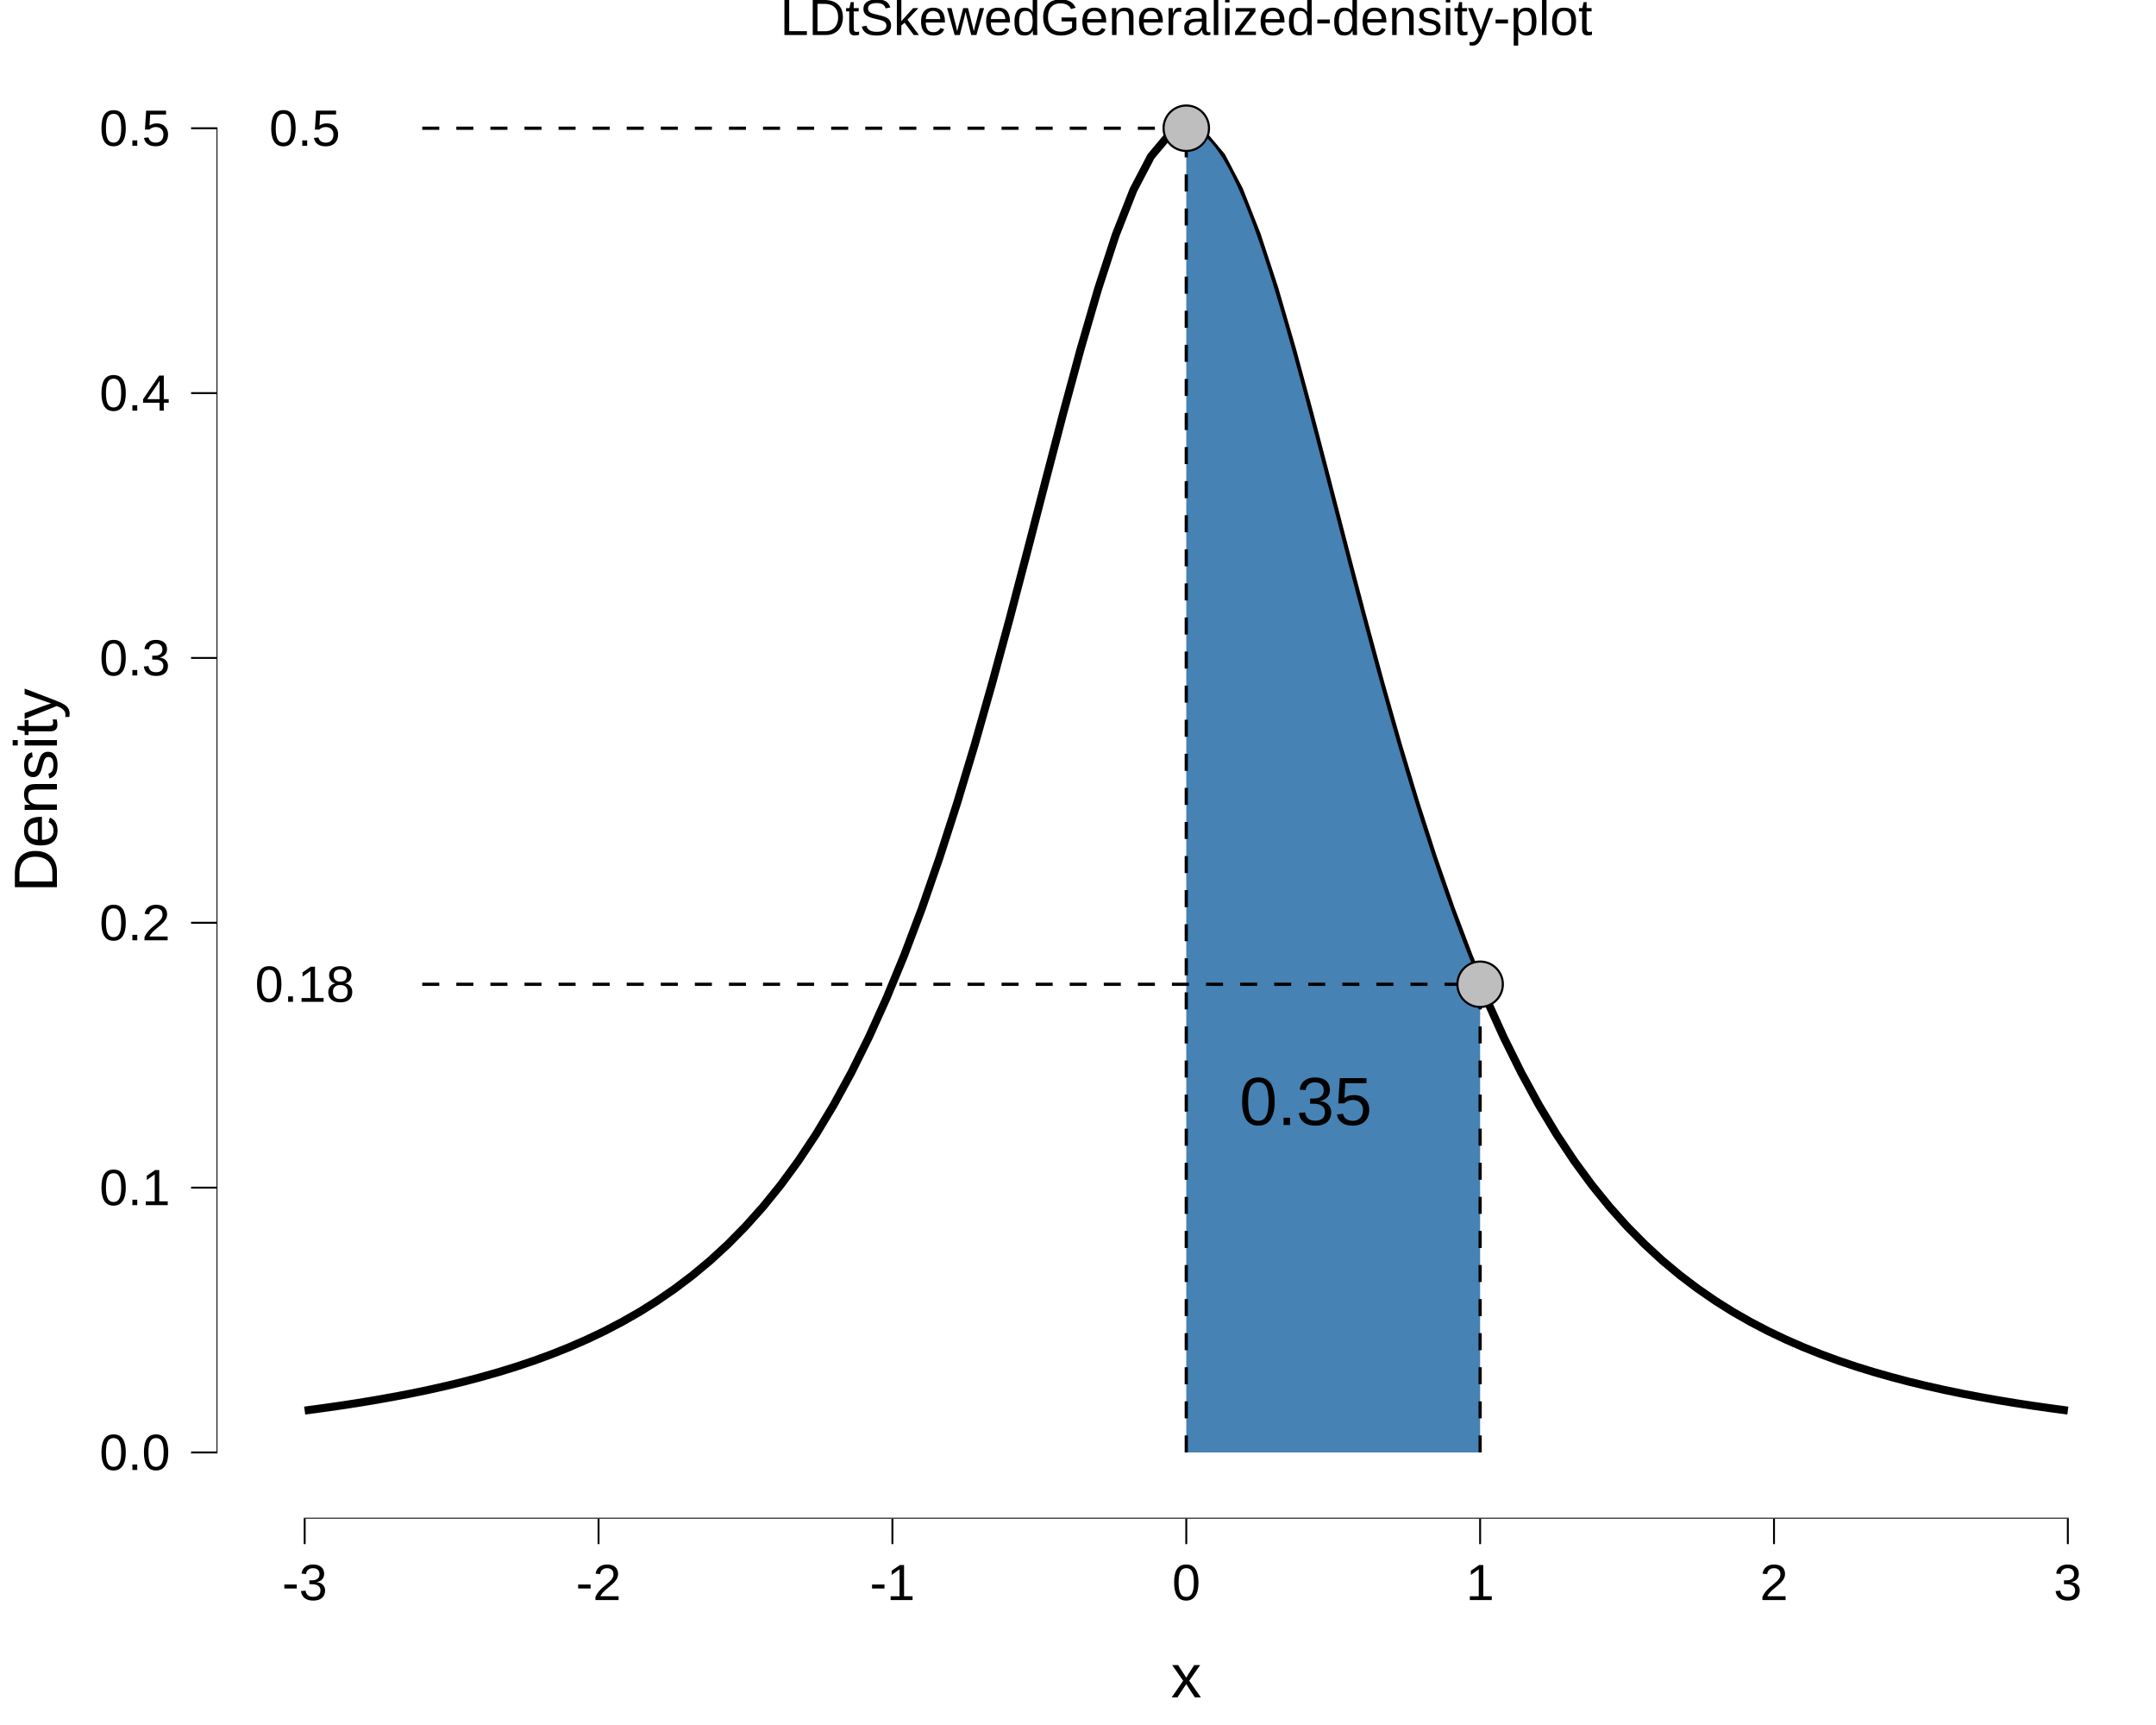
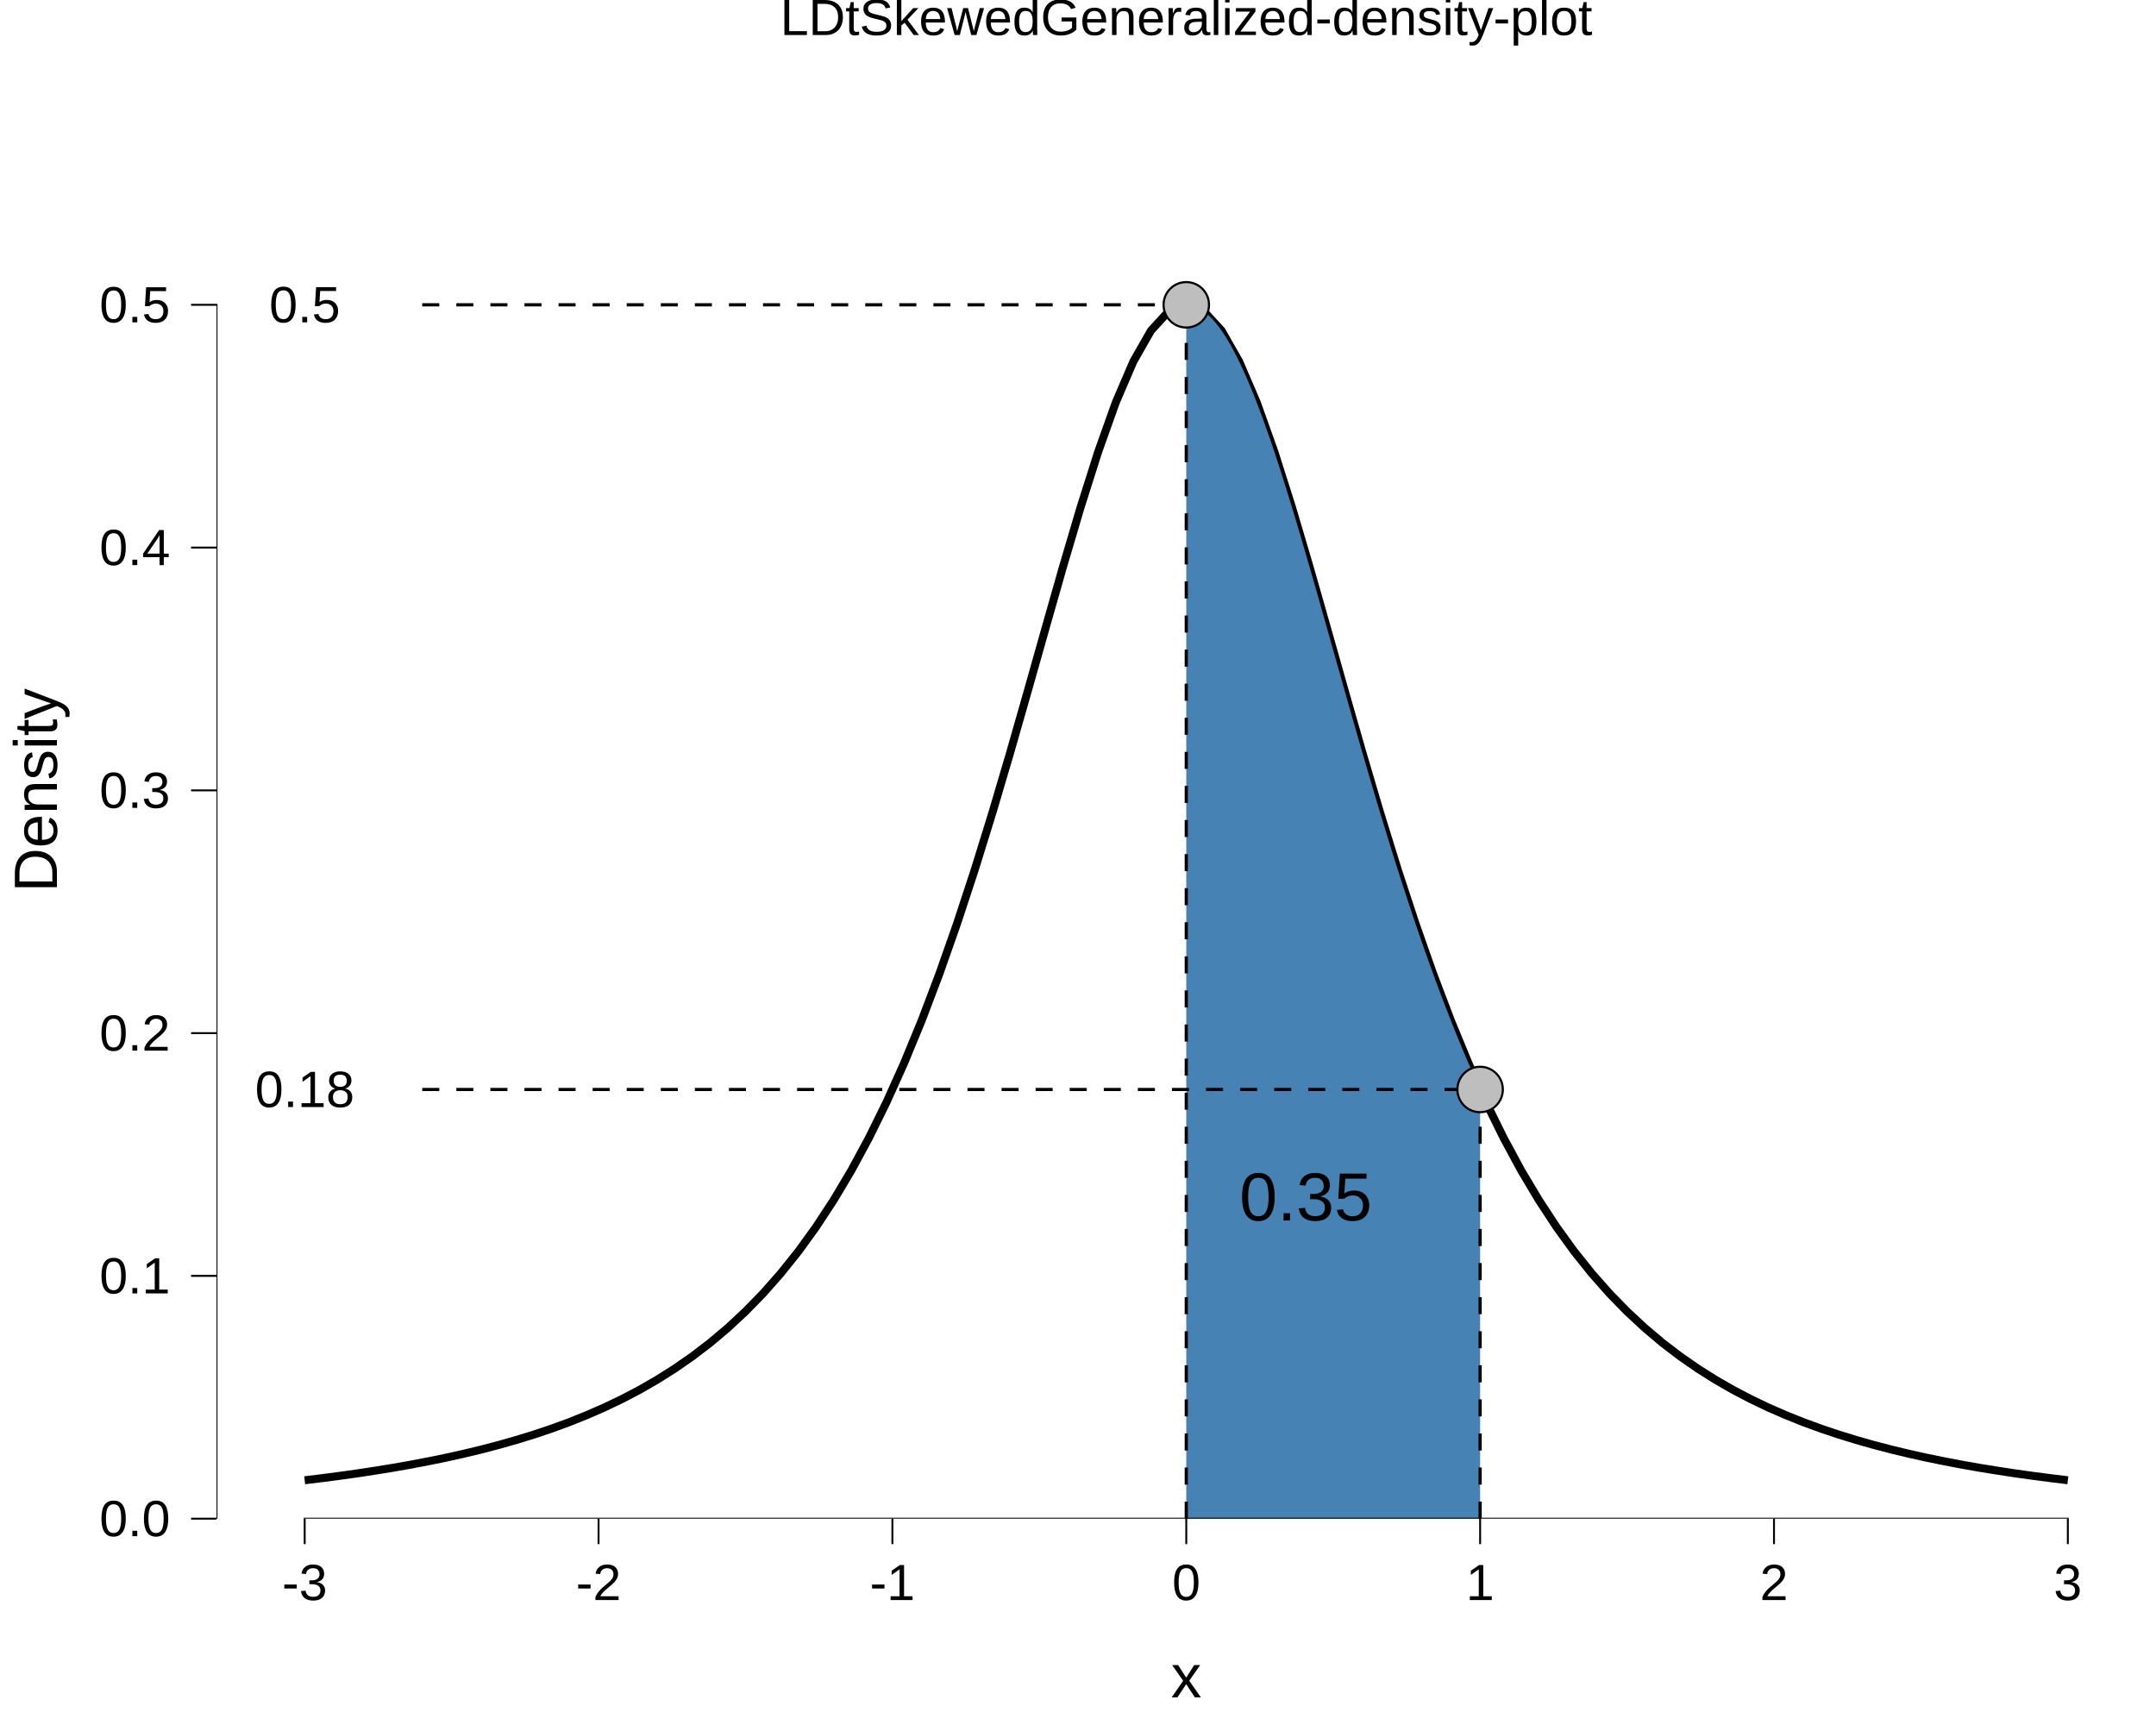
<svg xmlns="http://www.w3.org/2000/svg" viewBox="0 0 720.00 576.00">
  <defs>
    <style type="text/css">
    line, polyline, polygon, path, rect, circle {
      fill: none;
      stroke: #000000;
      stroke-linecap: round;
      stroke-linejoin: round;
      stroke-miterlimit: 10.00;
    }
  </style>
  </defs>
  <rect width="100%" height="100%" style="stroke: none; fill: #FFFFFF;" />
  <rect x="0.00" y="0.00" width="720.00" height="576.00" style="stroke-width: 10.67; stroke: none;" />
  <defs>
    <clipPath id="cpNzIuMzF8NzIwLjAwfDUwNy4xMHwyMC43MQ==">
      <rect x="72.31" y="20.71" width="647.69" height="486.38" />
    </clipPath>
  </defs>
  <rect x="72.31" y="20.71" width="647.69" height="486.38" style="stroke-width: 10.67; stroke: none;" clip-path="url(#cpNzIuMzF8NzIwLjAwfDUwNy4xMHwyMC43MQ==)" />
-   <polyline points="101.75,471.01 107.64,470.22 113.53,469.38 119.42,468.48 125.30,467.51 131.19,466.46 137.08,465.34 142.97,464.12 148.86,462.80 154.75,461.38 160.63,459.83 166.52,458.16 172.41,456.34 178.30,454.36 184.19,452.20 190.07,449.85 195.96,447.28 201.85,444.48 207.74,441.40 213.63,438.04 219.51,434.34 225.40,430.28 231.29,425.82 237.18,420.91 243.07,415.49 248.95,409.52 254.84,402.93 260.73,395.66 266.62,387.63 272.51,378.76 278.39,368.98 284.28,358.19 290.17,346.32 296.06,333.28 301.95,319.00 307.84,303.41 313.72,286.48 319.61,268.22 325.50,248.67 331.39,227.93 337.28,206.20 343.16,183.76 349.05,161.01 354.94,138.45 360.83,116.69 366.72,96.44 372.60,78.45 378.49,63.47 384.38,52.20 390.27,45.20 396.16,42.82 402.04,45.20 407.93,52.20 413.82,63.47 419.71,78.45 425.60,96.44 431.48,116.69 437.37,138.45 443.26,161.01 449.15,183.76 455.04,206.20 460.92,227.93 466.81,248.67 472.70,268.22 478.59,286.48 484.48,303.41 490.37,319.00 496.25,333.28 502.14,346.32 508.03,358.19 513.92,368.98 519.81,378.76 525.69,387.63 531.58,395.66 537.47,402.93 543.36,409.52 549.25,415.49 555.13,420.91 561.02,425.82 566.91,430.28 572.80,434.34 578.69,438.04 584.57,441.40 590.46,444.48 596.35,447.28 602.24,449.85 608.13,452.20 614.01,454.36 619.90,456.34 625.79,458.16 631.68,459.83 637.57,461.38 643.46,462.80 649.34,464.12 655.23,465.34 661.12,466.46 667.01,467.51 672.90,468.48 678.78,469.38 684.67,470.22 690.56,471.01 " style="stroke-width: 2.67; stroke-linecap: butt;" clip-path="url(#cpNzIuMzF8NzIwLjAwfDUwNy4xMHwyMC43MQ==)" />
-   <polygon points="396.16,42.82 397.14,42.89 398.12,43.09 399.10,43.42 400.08,43.88 401.06,44.48 402.04,45.20 403.03,46.05 404.01,47.03 404.99,48.14 405.97,49.37 406.95,50.73 407.93,52.20 408.91,53.80 409.90,55.51 410.88,57.34 411.86,59.27 412.84,61.32 413.82,63.47 414.80,65.73 415.78,68.08 416.76,70.54 417.75,73.09 418.73,75.72 419.71,78.45 420.69,81.26 421.67,84.15 422.65,87.11 423.63,90.15 424.62,93.26 425.60,96.44 426.58,99.68 427.56,102.98 428.54,106.33 429.52,109.74 430.50,113.19 431.48,116.69 432.47,120.23 433.45,123.81 434.43,127.43 435.41,131.07 436.39,134.75 437.37,138.45 438.35,142.17 439.34,145.91 440.32,149.67 441.30,153.44 442.28,157.22 443.26,161.01 444.24,164.80 445.22,168.60 446.20,172.40 447.19,176.19 448.17,179.98 449.15,183.76 450.13,187.54 451.11,191.30 452.09,195.05 453.07,198.78 454.06,202.50 455.04,206.20 456.02,209.88 457.00,213.54 457.98,217.17 458.96,220.78 459.94,224.37 460.92,227.93 461.91,231.46 462.89,234.96 463.87,238.43 464.85,241.88 465.83,245.29 466.81,248.67 467.79,252.01 468.78,255.32 469.76,258.60 470.74,261.84 471.72,265.05 472.70,268.22 473.68,271.36 474.66,274.46 475.65,277.52 476.63,280.54 477.61,283.53 478.59,286.48 479.57,289.40 480.55,292.28 481.53,295.11 482.51,297.92 483.50,300.68 484.48,303.41 485.46,306.10 486.44,308.75 487.42,311.37 488.40,313.95 489.38,316.49 490.37,319.00 491.35,321.46 492.33,323.90 493.31,326.30 494.29,328.66 494.29,484.99 493.31,484.99 492.33,484.99 491.35,484.99 490.37,484.99 489.38,484.99 488.40,484.99 487.42,484.99 486.44,484.99 485.46,484.99 484.48,484.99 483.50,484.99 482.51,484.99 481.53,484.99 480.55,484.99 479.57,484.99 478.59,484.99 477.61,484.99 476.63,484.99 475.65,484.99 474.66,484.99 473.68,484.99 472.70,484.99 471.72,484.99 470.74,484.99 469.76,484.99 468.78,484.99 467.79,484.99 466.81,484.99 465.83,484.99 464.85,484.99 463.87,484.99 462.89,484.99 461.91,484.99 460.92,484.99 459.94,484.99 458.96,484.99 457.98,484.99 457.00,484.99 456.02,484.99 455.04,484.99 454.06,484.99 453.07,484.99 452.09,484.99 451.11,484.99 450.13,484.99 449.15,484.99 448.17,484.99 447.19,484.99 446.20,484.99 445.22,484.99 444.24,484.99 443.26,484.99 442.28,484.99 441.30,484.99 440.32,484.99 439.34,484.99 438.35,484.99 437.37,484.99 436.39,484.99 435.41,484.99 434.43,484.99 433.45,484.99 432.47,484.99 431.48,484.99 430.50,484.99 429.52,484.99 428.54,484.99 427.56,484.99 426.58,484.99 425.60,484.99 424.62,484.99 423.63,484.99 422.65,484.99 421.67,484.99 420.69,484.99 419.71,484.99 418.73,484.99 417.75,484.99 416.76,484.99 415.78,484.99 414.80,484.99 413.82,484.99 412.84,484.99 411.86,484.99 410.88,484.99 409.90,484.99 408.91,484.99 407.93,484.99 406.95,484.99 405.97,484.99 404.99,484.99 404.01,484.99 403.03,484.99 402.04,484.99 401.06,484.99 400.08,484.99 399.10,484.99 398.12,484.99 397.14,484.99 396.16,484.99 " style="stroke-width: 0.00; stroke: none; fill: #4682B4;" clip-path="url(#cpNzIuMzF8NzIwLjAwfDUwNy4xMHwyMC43MQ==)" />
-   <polyline points="396.16,42.82 397.14,42.89 398.12,43.09 399.10,43.42 400.08,43.88 401.06,44.48 402.04,45.20 403.03,46.05 404.01,47.03 404.99,48.14 405.97,49.37 406.95,50.73 407.93,52.20 408.91,53.80 409.90,55.51 410.88,57.34 411.86,59.27 412.84,61.32 413.82,63.47 414.80,65.73 415.78,68.08 416.76,70.54 417.75,73.09 418.73,75.72 419.71,78.45 420.69,81.26 421.67,84.15 422.65,87.11 423.63,90.15 424.62,93.26 425.60,96.44 426.58,99.68 427.56,102.98 428.54,106.33 429.52,109.74 430.50,113.19 431.48,116.69 432.47,120.23 433.45,123.81 434.43,127.43 435.41,131.07 436.39,134.75 437.37,138.45 438.35,142.17 439.34,145.91 440.32,149.67 441.30,153.44 442.28,157.22 443.26,161.01 444.24,164.80 445.22,168.60 446.20,172.40 447.19,176.19 448.17,179.98 449.15,183.76 450.13,187.54 451.11,191.30 452.09,195.05 453.07,198.78 454.06,202.50 455.04,206.20 456.02,209.88 457.00,213.54 457.98,217.17 458.96,220.78 459.94,224.37 460.92,227.93 461.91,231.46 462.89,234.96 463.87,238.43 464.85,241.88 465.83,245.29 466.81,248.67 467.79,252.01 468.78,255.32 469.76,258.60 470.74,261.84 471.72,265.05 472.70,268.22 473.68,271.36 474.66,274.46 475.65,277.52 476.63,280.54 477.61,283.53 478.59,286.48 479.57,289.40 480.55,292.28 481.53,295.11 482.51,297.92 483.50,300.68 484.48,303.41 485.46,306.10 486.44,308.75 487.42,311.37 488.40,313.95 489.38,316.49 490.37,319.00 491.35,321.46 492.33,323.90 493.31,326.30 494.29,328.66 " style="stroke-width: 1.07; stroke: none;" clip-path="url(#cpNzIuMzF8NzIwLjAwfDUwNy4xMHwyMC43MQ==)" />
-   <polyline points="494.29,484.99 493.31,484.99 492.33,484.99 491.35,484.99 490.37,484.99 489.38,484.99 488.40,484.99 487.42,484.99 486.44,484.99 485.46,484.99 484.48,484.99 483.50,484.99 482.51,484.99 481.53,484.99 480.55,484.99 479.57,484.99 478.59,484.99 477.61,484.99 476.63,484.99 475.65,484.99 474.66,484.99 473.68,484.99 472.70,484.99 471.72,484.99 470.74,484.99 469.76,484.99 468.78,484.99 467.79,484.99 466.81,484.99 465.83,484.99 464.85,484.99 463.87,484.99 462.89,484.99 461.91,484.99 460.92,484.99 459.94,484.99 458.96,484.99 457.98,484.99 457.00,484.99 456.02,484.99 455.04,484.99 454.06,484.99 453.07,484.99 452.09,484.99 451.11,484.99 450.13,484.99 449.15,484.99 448.17,484.99 447.19,484.99 446.20,484.99 445.22,484.99 444.24,484.99 443.26,484.99 442.28,484.99 441.30,484.99 440.32,484.99 439.34,484.99 438.35,484.99 437.37,484.99 436.39,484.99 435.41,484.99 434.43,484.99 433.45,484.99 432.47,484.99 431.48,484.99 430.50,484.99 429.52,484.99 428.54,484.99 427.56,484.99 426.58,484.99 425.60,484.99 424.62,484.99 423.63,484.99 422.65,484.99 421.67,484.99 420.69,484.99 419.71,484.99 418.73,484.99 417.75,484.99 416.76,484.99 415.78,484.99 414.80,484.99 413.82,484.99 412.84,484.99 411.86,484.99 410.88,484.99 409.90,484.99 408.91,484.99 407.93,484.99 406.95,484.99 405.97,484.99 404.99,484.99 404.01,484.99 403.03,484.99 402.04,484.99 401.06,484.99 400.08,484.99 399.10,484.99 398.12,484.99 397.14,484.99 396.16,484.99 " style="stroke-width: 1.07; stroke: none;" clip-path="url(#cpNzIuMzF8NzIwLjAwfDUwNy4xMHwyMC43MQ==)" />
+   <polyline points="101.75,494.28 107.64,493.56 113.53,492.79 119.42,491.97 125.30,491.07 131.19,490.12 137.08,489.08 142.97,487.96 148.86,486.76 154.75,485.45 160.63,484.04 166.52,482.50 172.41,480.83 178.30,479.02 184.19,477.04 190.07,474.89 195.96,472.53 201.85,469.96 207.74,467.14 213.63,464.06 219.51,460.67 225.40,456.95 231.29,452.86 237.18,448.36 243.07,443.39 248.95,437.92 254.84,431.88 260.73,425.21 266.62,417.85 272.51,409.72 278.39,400.75 284.28,390.87 290.17,379.98 296.06,368.03 301.95,354.94 307.84,340.65 313.72,325.13 319.61,308.39 325.50,290.47 331.39,271.46 337.28,251.54 343.16,230.97 349.05,210.12 354.94,189.44 360.83,169.49 366.72,150.93 372.60,134.43 378.49,120.71 384.38,110.38 390.27,103.96 396.16,101.78 402.04,103.96 407.93,110.38 413.82,120.71 419.71,134.43 425.60,150.93 431.48,169.49 437.37,189.44 443.26,210.12 449.15,230.97 455.04,251.54 460.92,271.46 466.81,290.47 472.70,308.39 478.59,325.13 484.48,340.65 490.37,354.94 496.25,368.03 502.14,379.98 508.03,390.87 513.92,400.75 519.81,409.72 525.69,417.85 531.58,425.21 537.47,431.88 543.36,437.92 549.25,443.39 555.13,448.36 561.02,452.86 566.91,456.95 572.80,460.67 578.69,464.06 584.57,467.14 590.46,469.96 596.35,472.53 602.24,474.89 608.13,477.04 614.01,479.02 619.90,480.83 625.79,482.50 631.68,484.04 637.57,485.45 643.46,486.76 649.34,487.96 655.23,489.08 661.12,490.12 667.01,491.07 672.90,491.97 678.78,492.79 684.67,493.56 690.56,494.28 " style="stroke-width: 2.67; stroke-linecap: butt;" clip-path="url(#cpNzIuMzF8NzIwLjAwfDUwNy4xMHwyMC43MQ==)" />
+   <polygon points="396.16,101.78 397.14,101.84 398.12,102.02 399.10,102.32 400.08,102.75 401.06,103.29 402.04,103.96 403.03,104.74 404.01,105.64 404.99,106.65 405.97,107.78 406.95,109.02 407.93,110.38 408.91,111.84 409.90,113.41 410.88,115.08 411.86,116.86 412.84,118.73 413.82,120.71 414.80,122.78 415.78,124.94 416.76,127.18 417.75,129.52 418.73,131.94 419.71,134.43 420.69,137.01 421.67,139.66 422.65,142.38 423.63,145.16 424.62,148.02 425.60,150.93 426.58,153.90 427.56,156.92 428.54,159.99 429.52,163.12 430.50,166.28 431.48,169.49 432.47,172.74 433.45,176.02 434.43,179.33 435.41,182.67 436.39,186.04 437.37,189.44 438.35,192.85 439.34,196.28 440.32,199.72 441.30,203.18 442.28,206.64 443.26,210.12 444.24,213.59 445.22,217.07 446.20,220.55 447.19,224.03 448.17,227.51 449.15,230.97 450.13,234.43 451.11,237.88 452.09,241.32 453.07,244.74 454.06,248.15 455.04,251.54 456.02,254.91 457.00,258.27 457.98,261.60 458.96,264.91 459.94,268.20 460.92,271.46 461.91,274.70 462.89,277.91 463.87,281.09 464.85,284.24 465.83,287.37 466.81,290.47 467.79,293.53 468.78,296.57 469.76,299.57 470.74,302.55 471.72,305.49 472.70,308.39 473.68,311.27 474.66,314.11 475.65,316.92 476.63,319.69 477.61,322.43 478.59,325.13 479.57,327.81 480.55,330.44 481.53,333.05 482.51,335.61 483.50,338.15 484.48,340.65 485.46,343.11 486.44,345.55 487.42,347.94 488.40,350.31 489.38,352.64 490.37,354.94 491.35,357.20 492.33,359.43 493.31,361.63 494.29,363.79 494.29,507.10 493.31,507.10 492.33,507.10 491.35,507.10 490.37,507.10 489.38,507.10 488.40,507.10 487.42,507.10 486.44,507.10 485.46,507.10 484.48,507.10 483.50,507.10 482.51,507.10 481.53,507.10 480.55,507.10 479.57,507.10 478.59,507.10 477.61,507.10 476.63,507.10 475.65,507.10 474.66,507.10 473.68,507.10 472.70,507.10 471.72,507.10 470.74,507.10 469.76,507.10 468.78,507.10 467.79,507.10 466.81,507.10 465.83,507.10 464.85,507.10 463.87,507.10 462.89,507.10 461.91,507.10 460.92,507.10 459.94,507.10 458.96,507.10 457.98,507.10 457.00,507.10 456.02,507.10 455.04,507.10 454.06,507.10 453.07,507.10 452.09,507.10 451.11,507.10 450.13,507.10 449.15,507.10 448.17,507.10 447.19,507.10 446.20,507.10 445.22,507.10 444.24,507.10 443.26,507.10 442.28,507.10 441.30,507.10 440.32,507.10 439.34,507.10 438.35,507.10 437.37,507.10 436.39,507.10 435.41,507.10 434.43,507.10 433.45,507.10 432.47,507.10 431.48,507.10 430.50,507.10 429.52,507.10 428.54,507.10 427.56,507.10 426.58,507.10 425.60,507.10 424.62,507.10 423.63,507.10 422.65,507.10 421.67,507.10 420.69,507.10 419.71,507.10 418.73,507.10 417.75,507.10 416.76,507.10 415.78,507.10 414.80,507.10 413.82,507.10 412.84,507.10 411.86,507.10 410.88,507.10 409.90,507.10 408.91,507.10 407.93,507.10 406.95,507.10 405.97,507.10 404.99,507.10 404.01,507.10 403.03,507.10 402.04,507.10 401.06,507.10 400.08,507.10 399.10,507.10 398.12,507.10 397.14,507.10 396.16,507.10 " style="stroke-width: 0.00; stroke: none; fill: #4682B4;" clip-path="url(#cpNzIuMzF8NzIwLjAwfDUwNy4xMHwyMC43MQ==)" />
+   <polyline points="396.16,101.78 397.14,101.84 398.12,102.02 399.10,102.32 400.08,102.75 401.06,103.29 402.04,103.96 403.03,104.74 404.01,105.64 404.99,106.65 405.97,107.78 406.95,109.02 407.93,110.38 408.91,111.84 409.90,113.41 410.88,115.08 411.86,116.86 412.84,118.73 413.82,120.71 414.80,122.78 415.78,124.94 416.76,127.18 417.75,129.52 418.73,131.94 419.71,134.43 420.69,137.01 421.67,139.66 422.65,142.38 423.63,145.16 424.62,148.02 425.60,150.93 426.58,153.90 427.56,156.92 428.54,159.99 429.52,163.12 430.50,166.28 431.48,169.49 432.47,172.74 433.45,176.02 434.43,179.33 435.41,182.67 436.39,186.04 437.37,189.44 438.35,192.85 439.34,196.28 440.32,199.72 441.30,203.18 442.28,206.64 443.26,210.12 444.24,213.59 445.22,217.07 446.20,220.55 447.19,224.03 448.17,227.51 449.15,230.97 450.13,234.43 451.11,237.88 452.09,241.32 453.07,244.74 454.06,248.15 455.04,251.54 456.02,254.91 457.00,258.27 457.98,261.60 458.96,264.91 459.94,268.20 460.92,271.46 461.91,274.70 462.89,277.91 463.87,281.09 464.85,284.24 465.83,287.37 466.81,290.47 467.79,293.53 468.78,296.57 469.76,299.57 470.74,302.55 471.72,305.49 472.70,308.39 473.68,311.27 474.66,314.11 475.65,316.92 476.63,319.69 477.61,322.43 478.59,325.13 479.57,327.81 480.55,330.44 481.53,333.05 482.51,335.61 483.50,338.15 484.48,340.65 485.46,343.11 486.44,345.55 487.42,347.94 488.40,350.31 489.38,352.64 490.37,354.94 491.35,357.20 492.33,359.43 493.31,361.63 494.29,363.79 " style="stroke-width: 1.07; stroke: none;" clip-path="url(#cpNzIuMzF8NzIwLjAwfDUwNy4xMHwyMC43MQ==)" />
+   <polyline points="494.29,507.10 493.31,507.10 492.33,507.10 491.35,507.10 490.37,507.10 489.38,507.10 488.40,507.10 487.42,507.10 486.44,507.10 485.46,507.10 484.48,507.10 483.50,507.10 482.51,507.10 481.53,507.10 480.55,507.10 479.57,507.10 478.59,507.10 477.61,507.10 476.63,507.10 475.65,507.10 474.66,507.10 473.68,507.10 472.70,507.10 471.72,507.10 470.74,507.10 469.76,507.10 468.78,507.10 467.79,507.10 466.81,507.10 465.83,507.10 464.85,507.10 463.87,507.10 462.89,507.10 461.91,507.10 460.92,507.10 459.94,507.10 458.96,507.10 457.98,507.10 457.00,507.10 456.02,507.10 455.04,507.10 454.06,507.10 453.07,507.10 452.09,507.10 451.11,507.10 450.13,507.10 449.15,507.10 448.17,507.10 447.19,507.10 446.20,507.10 445.22,507.10 444.24,507.10 443.26,507.10 442.28,507.10 441.30,507.10 440.32,507.10 439.34,507.10 438.35,507.10 437.37,507.10 436.39,507.10 435.41,507.10 434.43,507.10 433.45,507.10 432.47,507.10 431.48,507.10 430.50,507.10 429.52,507.10 428.54,507.10 427.56,507.10 426.58,507.10 425.60,507.10 424.62,507.10 423.63,507.10 422.65,507.10 421.67,507.10 420.69,507.10 419.71,507.10 418.73,507.10 417.75,507.10 416.76,507.10 415.78,507.10 414.80,507.10 413.82,507.10 412.84,507.10 411.86,507.10 410.88,507.10 409.90,507.10 408.91,507.10 407.93,507.10 406.95,507.10 405.97,507.10 404.99,507.10 404.01,507.10 403.03,507.10 402.04,507.10 401.06,507.10 400.08,507.10 399.10,507.10 398.12,507.10 397.14,507.10 396.16,507.10 " style="stroke-width: 1.07; stroke: none;" clip-path="url(#cpNzIuMzF8NzIwLjAwfDUwNy4xMHwyMC43MQ==)" />
  <g clip-path="url(#cpNzIuMzF8NzIwLjAwfDUwNy4xMHwyMC43MQ==)">
-     <text x="413.91" y="375.66" style="font-size: 22.76px; font-family: Liberation Sans;" textLength="44.30px" lengthAdjust="spacingAndGlyphs">0.35</text>
+     <text x="413.91" y="407.53" style="font-size: 22.76px; font-family: Liberation Sans;" textLength="44.30px" lengthAdjust="spacingAndGlyphs">0.35</text>
  </g>
-   <line x1="141.01" y1="42.82" x2="396.16" y2="42.82" style="stroke-width: 1.07; stroke-dasharray: 5.69,5.69; stroke-linecap: butt;" clip-path="url(#cpNzIuMzF8NzIwLjAwfDUwNy4xMHwyMC43MQ==)" />
-   <line x1="141.01" y1="328.66" x2="494.29" y2="328.66" style="stroke-width: 1.07; stroke-dasharray: 5.69,5.69; stroke-linecap: butt;" clip-path="url(#cpNzIuMzF8NzIwLjAwfDUwNy4xMHwyMC43MQ==)" />
+   <line x1="141.01" y1="101.78" x2="396.16" y2="101.78" style="stroke-width: 1.07; stroke-dasharray: 5.69,5.69; stroke-linecap: butt;" clip-path="url(#cpNzIuMzF8NzIwLjAwfDUwNy4xMHwyMC43MQ==)" />
+   <line x1="141.01" y1="363.79" x2="494.29" y2="363.79" style="stroke-width: 1.07; stroke-dasharray: 5.69,5.69; stroke-linecap: butt;" clip-path="url(#cpNzIuMzF8NzIwLjAwfDUwNy4xMHwyMC43MQ==)" />
  <g clip-path="url(#cpNzIuMzF8NzIwLjAwfDUwNy4xMHwyMC43MQ==)">
-     <text x="89.90" y="48.69" style="font-size: 17.07px; font-family: Liberation Sans;" textLength="23.70px" lengthAdjust="spacingAndGlyphs">0.5</text>
+     <text x="89.90" y="107.64" style="font-size: 17.07px; font-family: Liberation Sans;" textLength="23.70px" lengthAdjust="spacingAndGlyphs">0.5</text>
  </g>
  <g clip-path="url(#cpNzIuMzF8NzIwLjAwfDUwNy4xMHwyMC43MQ==)">
-     <text x="85.16" y="334.53" style="font-size: 17.07px; font-family: Liberation Sans;" textLength="33.19px" lengthAdjust="spacingAndGlyphs">0.18</text>
+     <text x="85.16" y="369.66" style="font-size: 17.07px; font-family: Liberation Sans;" textLength="33.19px" lengthAdjust="spacingAndGlyphs">0.18</text>
  </g>
-   <line x1="396.16" y1="484.99" x2="396.16" y2="42.82" style="stroke-width: 1.07; stroke-dasharray: 5.69,5.69; stroke-linecap: butt;" clip-path="url(#cpNzIuMzF8NzIwLjAwfDUwNy4xMHwyMC43MQ==)" />
-   <line x1="494.29" y1="484.99" x2="494.29" y2="328.66" style="stroke-width: 1.07; stroke-dasharray: 5.69,5.69; stroke-linecap: butt;" clip-path="url(#cpNzIuMzF8NzIwLjAwfDUwNy4xMHwyMC43MQ==)" />
-   <circle cx="396.16" cy="42.82" r="5.69pt" style="stroke-width: 0.71; fill: #BEBEBE;" clip-path="url(#cpNzIuMzF8NzIwLjAwfDUwNy4xMHwyMC43MQ==)" />
-   <circle cx="494.29" cy="328.66" r="5.69pt" style="stroke-width: 0.71; fill: #BEBEBE;" clip-path="url(#cpNzIuMzF8NzIwLjAwfDUwNy4xMHwyMC43MQ==)" />
+   <line x1="396.16" y1="507.10" x2="396.16" y2="101.78" style="stroke-width: 1.07; stroke-dasharray: 5.69,5.69; stroke-linecap: butt;" clip-path="url(#cpNzIuMzF8NzIwLjAwfDUwNy4xMHwyMC43MQ==)" />
+   <line x1="494.29" y1="507.10" x2="494.29" y2="363.79" style="stroke-width: 1.07; stroke-dasharray: 5.69,5.69; stroke-linecap: butt;" clip-path="url(#cpNzIuMzF8NzIwLjAwfDUwNy4xMHwyMC43MQ==)" />
+   <circle cx="396.16" cy="101.78" r="5.69pt" style="stroke-width: 0.71; fill: #BEBEBE;" clip-path="url(#cpNzIuMzF8NzIwLjAwfDUwNy4xMHwyMC43MQ==)" />
+   <circle cx="494.29" cy="363.79" r="5.69pt" style="stroke-width: 0.71; fill: #BEBEBE;" clip-path="url(#cpNzIuMzF8NzIwLjAwfDUwNy4xMHwyMC43MQ==)" />
  <line x1="101.43" y1="507.10" x2="690.88" y2="507.10" style="stroke-width: 0.64; stroke-linecap: butt;" clip-path="url(#cpNzIuMzF8NzIwLjAwfDUwNy4xMHwyMC43MQ==)" />
-   <line x1="72.31" y1="485.31" x2="72.31" y2="42.50" style="stroke-width: 0.64; stroke-linecap: butt;" clip-path="url(#cpNzIuMzF8NzIwLjAwfDUwNy4xMHwyMC43MQ==)" />
+   <line x1="72.31" y1="507.42" x2="72.31" y2="101.46" style="stroke-width: 0.64; stroke-linecap: butt;" clip-path="url(#cpNzIuMzF8NzIwLjAwfDUwNy4xMHwyMC43MQ==)" />
  <rect x="72.31" y="20.71" width="647.69" height="486.38" style="stroke-width: 0.00; stroke: none;" clip-path="url(#cpNzIuMzF8NzIwLjAwfDUwNy4xMHwyMC43MQ==)" />
  <defs>
    <clipPath id="cpMC4wMHw3MjAuMDB8NTc2LjAwfDAuMDA=">
      <rect x="0.00" y="0.00" width="720.00" height="576.00" />
    </clipPath>
  </defs>
  <polyline points="72.31,507.10 72.31,20.71 " style="stroke-width: 0.00; stroke: none; stroke-linecap: butt;" clip-path="url(#cpMC4wMHw3MjAuMDB8NTc2LjAwfDAuMDA=)" />
  <g clip-path="url(#cpMC4wMHw3MjAuMDB8NTc2LjAwfDAuMDA=)">
-     <text x="33.21" y="490.84" style="font-size: 17.00px; font-family: Liberation Sans;" textLength="23.62px" lengthAdjust="spacingAndGlyphs">0.0</text>
+     <text x="33.21" y="512.95" style="font-size: 17.00px; font-family: Liberation Sans;" textLength="23.62px" lengthAdjust="spacingAndGlyphs">0.0</text>
  </g>
  <g clip-path="url(#cpMC4wMHw3MjAuMDB8NTc2LjAwfDAuMDA=)">
-     <text x="33.21" y="402.41" style="font-size: 17.00px; font-family: Liberation Sans;" textLength="23.62px" lengthAdjust="spacingAndGlyphs">0.1</text>
+     <text x="33.21" y="431.88" style="font-size: 17.00px; font-family: Liberation Sans;" textLength="23.62px" lengthAdjust="spacingAndGlyphs">0.1</text>
  </g>
  <g clip-path="url(#cpMC4wMHw3MjAuMDB8NTc2LjAwfDAuMDA=)">
-     <text x="33.21" y="313.97" style="font-size: 17.00px; font-family: Liberation Sans;" textLength="23.62px" lengthAdjust="spacingAndGlyphs">0.2</text>
+     <text x="33.21" y="350.82" style="font-size: 17.00px; font-family: Liberation Sans;" textLength="23.62px" lengthAdjust="spacingAndGlyphs">0.2</text>
  </g>
  <g clip-path="url(#cpMC4wMHw3MjAuMDB8NTc2LjAwfDAuMDA=)">
-     <text x="33.21" y="225.54" style="font-size: 17.00px; font-family: Liberation Sans;" textLength="23.62px" lengthAdjust="spacingAndGlyphs">0.3</text>
+     <text x="33.21" y="269.76" style="font-size: 17.00px; font-family: Liberation Sans;" textLength="23.62px" lengthAdjust="spacingAndGlyphs">0.3</text>
  </g>
  <g clip-path="url(#cpMC4wMHw3MjAuMDB8NTc2LjAwfDAuMDA=)">
-     <text x="33.21" y="137.11" style="font-size: 17.00px; font-family: Liberation Sans;" textLength="23.62px" lengthAdjust="spacingAndGlyphs">0.4</text>
+     <text x="33.21" y="188.69" style="font-size: 17.00px; font-family: Liberation Sans;" textLength="23.62px" lengthAdjust="spacingAndGlyphs">0.4</text>
  </g>
  <g clip-path="url(#cpMC4wMHw3MjAuMDB8NTc2LjAwfDAuMDA=)">
-     <text x="33.21" y="48.67" style="font-size: 17.00px; font-family: Liberation Sans;" textLength="23.62px" lengthAdjust="spacingAndGlyphs">0.5</text>
+     <text x="33.21" y="107.63" style="font-size: 17.00px; font-family: Liberation Sans;" textLength="23.62px" lengthAdjust="spacingAndGlyphs">0.5</text>
  </g>
-   <polyline points="63.81,484.99 72.31,484.99 " style="stroke-width: 0.64; stroke-linecap: butt;" clip-path="url(#cpMC4wMHw3MjAuMDB8NTc2LjAwfDAuMDA=)" />
-   <polyline points="63.81,396.56 72.31,396.56 " style="stroke-width: 0.64; stroke-linecap: butt;" clip-path="url(#cpMC4wMHw3MjAuMDB8NTc2LjAwfDAuMDA=)" />
-   <polyline points="63.81,308.12 72.31,308.12 " style="stroke-width: 0.64; stroke-linecap: butt;" clip-path="url(#cpMC4wMHw3MjAuMDB8NTc2LjAwfDAuMDA=)" />
-   <polyline points="63.81,219.69 72.31,219.69 " style="stroke-width: 0.64; stroke-linecap: butt;" clip-path="url(#cpMC4wMHw3MjAuMDB8NTc2LjAwfDAuMDA=)" />
-   <polyline points="63.81,131.26 72.31,131.26 " style="stroke-width: 0.64; stroke-linecap: butt;" clip-path="url(#cpMC4wMHw3MjAuMDB8NTc2LjAwfDAuMDA=)" />
-   <polyline points="63.81,42.82 72.31,42.82 " style="stroke-width: 0.64; stroke-linecap: butt;" clip-path="url(#cpMC4wMHw3MjAuMDB8NTc2LjAwfDAuMDA=)" />
+   <polyline points="63.81,507.10 72.31,507.10 " style="stroke-width: 0.64; stroke-linecap: butt;" clip-path="url(#cpMC4wMHw3MjAuMDB8NTc2LjAwfDAuMDA=)" />
+   <polyline points="63.81,426.03 72.31,426.03 " style="stroke-width: 0.64; stroke-linecap: butt;" clip-path="url(#cpMC4wMHw3MjAuMDB8NTc2LjAwfDAuMDA=)" />
+   <polyline points="63.81,344.97 72.31,344.97 " style="stroke-width: 0.64; stroke-linecap: butt;" clip-path="url(#cpMC4wMHw3MjAuMDB8NTc2LjAwfDAuMDA=)" />
+   <polyline points="63.81,263.91 72.31,263.91 " style="stroke-width: 0.64; stroke-linecap: butt;" clip-path="url(#cpMC4wMHw3MjAuMDB8NTc2LjAwfDAuMDA=)" />
+   <polyline points="63.81,182.84 72.31,182.84 " style="stroke-width: 0.64; stroke-linecap: butt;" clip-path="url(#cpMC4wMHw3MjAuMDB8NTc2LjAwfDAuMDA=)" />
+   <polyline points="63.81,101.78 72.31,101.78 " style="stroke-width: 0.64; stroke-linecap: butt;" clip-path="url(#cpMC4wMHw3MjAuMDB8NTc2LjAwfDAuMDA=)" />
  <polyline points="72.31,507.10 720.00,507.10 " style="stroke-width: 0.00; stroke: none; stroke-linecap: butt;" clip-path="url(#cpMC4wMHw3MjAuMDB8NTc2LjAwfDAuMDA=)" />
  <polyline points="101.75,515.60 101.75,507.10 " style="stroke-width: 0.64; stroke-linecap: butt;" clip-path="url(#cpMC4wMHw3MjAuMDB8NTc2LjAwfDAuMDA=)" />
  <polyline points="199.89,515.60 199.89,507.10 " style="stroke-width: 0.64; stroke-linecap: butt;" clip-path="url(#cpMC4wMHw3MjAuMDB8NTc2LjAwfDAuMDA=)" />
  <polyline points="298.02,515.60 298.02,507.10 " style="stroke-width: 0.64; stroke-linecap: butt;" clip-path="url(#cpMC4wMHw3MjAuMDB8NTc2LjAwfDAuMDA=)" />
  <polyline points="396.16,515.60 396.16,507.10 " style="stroke-width: 0.64; stroke-linecap: butt;" clip-path="url(#cpMC4wMHw3MjAuMDB8NTc2LjAwfDAuMDA=)" />
  <polyline points="494.29,515.60 494.29,507.10 " style="stroke-width: 0.64; stroke-linecap: butt;" clip-path="url(#cpMC4wMHw3MjAuMDB8NTc2LjAwfDAuMDA=)" />
  <polyline points="592.43,515.60 592.43,507.10 " style="stroke-width: 0.64; stroke-linecap: butt;" clip-path="url(#cpMC4wMHw3MjAuMDB8NTc2LjAwfDAuMDA=)" />
  <polyline points="690.56,515.60 690.56,507.10 " style="stroke-width: 0.64; stroke-linecap: butt;" clip-path="url(#cpMC4wMHw3MjAuMDB8NTc2LjAwfDAuMDA=)" />
  <g clip-path="url(#cpMC4wMHw3MjAuMDB8NTc2LjAwfDAuMDA=)">
    <text x="94.20" y="534.28" style="font-size: 17.00px; font-family: Liberation Sans;" textLength="15.11px" lengthAdjust="spacingAndGlyphs">-3</text>
  </g>
  <g clip-path="url(#cpMC4wMHw3MjAuMDB8NTc2LjAwfDAuMDA=)">
    <text x="192.33" y="534.28" style="font-size: 17.00px; font-family: Liberation Sans;" textLength="15.11px" lengthAdjust="spacingAndGlyphs">-2</text>
  </g>
  <g clip-path="url(#cpMC4wMHw3MjAuMDB8NTc2LjAwfDAuMDA=)">
    <text x="290.47" y="534.28" style="font-size: 17.00px; font-family: Liberation Sans;" textLength="15.11px" lengthAdjust="spacingAndGlyphs">-1</text>
  </g>
  <g clip-path="url(#cpMC4wMHw3MjAuMDB8NTc2LjAwfDAuMDA=)">
    <text x="391.43" y="534.28" style="font-size: 17.00px; font-family: Liberation Sans;" textLength="9.45px" lengthAdjust="spacingAndGlyphs">0</text>
  </g>
  <g clip-path="url(#cpMC4wMHw3MjAuMDB8NTc2LjAwfDAuMDA=)">
    <text x="489.56" y="534.28" style="font-size: 17.00px; font-family: Liberation Sans;" textLength="9.45px" lengthAdjust="spacingAndGlyphs">1</text>
  </g>
  <g clip-path="url(#cpMC4wMHw3MjAuMDB8NTc2LjAwfDAuMDA=)">
    <text x="587.70" y="534.28" style="font-size: 17.00px; font-family: Liberation Sans;" textLength="9.45px" lengthAdjust="spacingAndGlyphs">2</text>
  </g>
  <g clip-path="url(#cpMC4wMHw3MjAuMDB8NTc2LjAwfDAuMDA=)">
    <text x="685.83" y="534.28" style="font-size: 17.00px; font-family: Liberation Sans;" textLength="9.45px" lengthAdjust="spacingAndGlyphs">3</text>
  </g>
  <g clip-path="url(#cpMC4wMHw3MjAuMDB8NTc2LjAwfDAuMDA=)">
    <text x="391.05" y="566.78" style="font-size: 20.40px; font-family: Liberation Sans;" textLength="10.20px" lengthAdjust="spacingAndGlyphs">x</text>
  </g>
  <g clip-path="url(#cpMC4wMHw3MjAuMDB8NTc2LjAwfDAuMDA=)">
    <text transform="translate(19.01,297.91) rotate(-90)" style="font-size: 20.40px; font-family: Liberation Sans;" textLength="68.02px" lengthAdjust="spacingAndGlyphs">Density</text>
  </g>
  <g clip-path="url(#cpMC4wMHw3MjAuMDB8NTc2LjAwfDAuMDA=)">
    <text x="260.57" y="11.70" style="font-size: 17.00px; font-family: Liberation Sans;" textLength="271.17px" lengthAdjust="spacingAndGlyphs">LDtSkewedGeneralized-density-plot</text>
  </g>
</svg>
